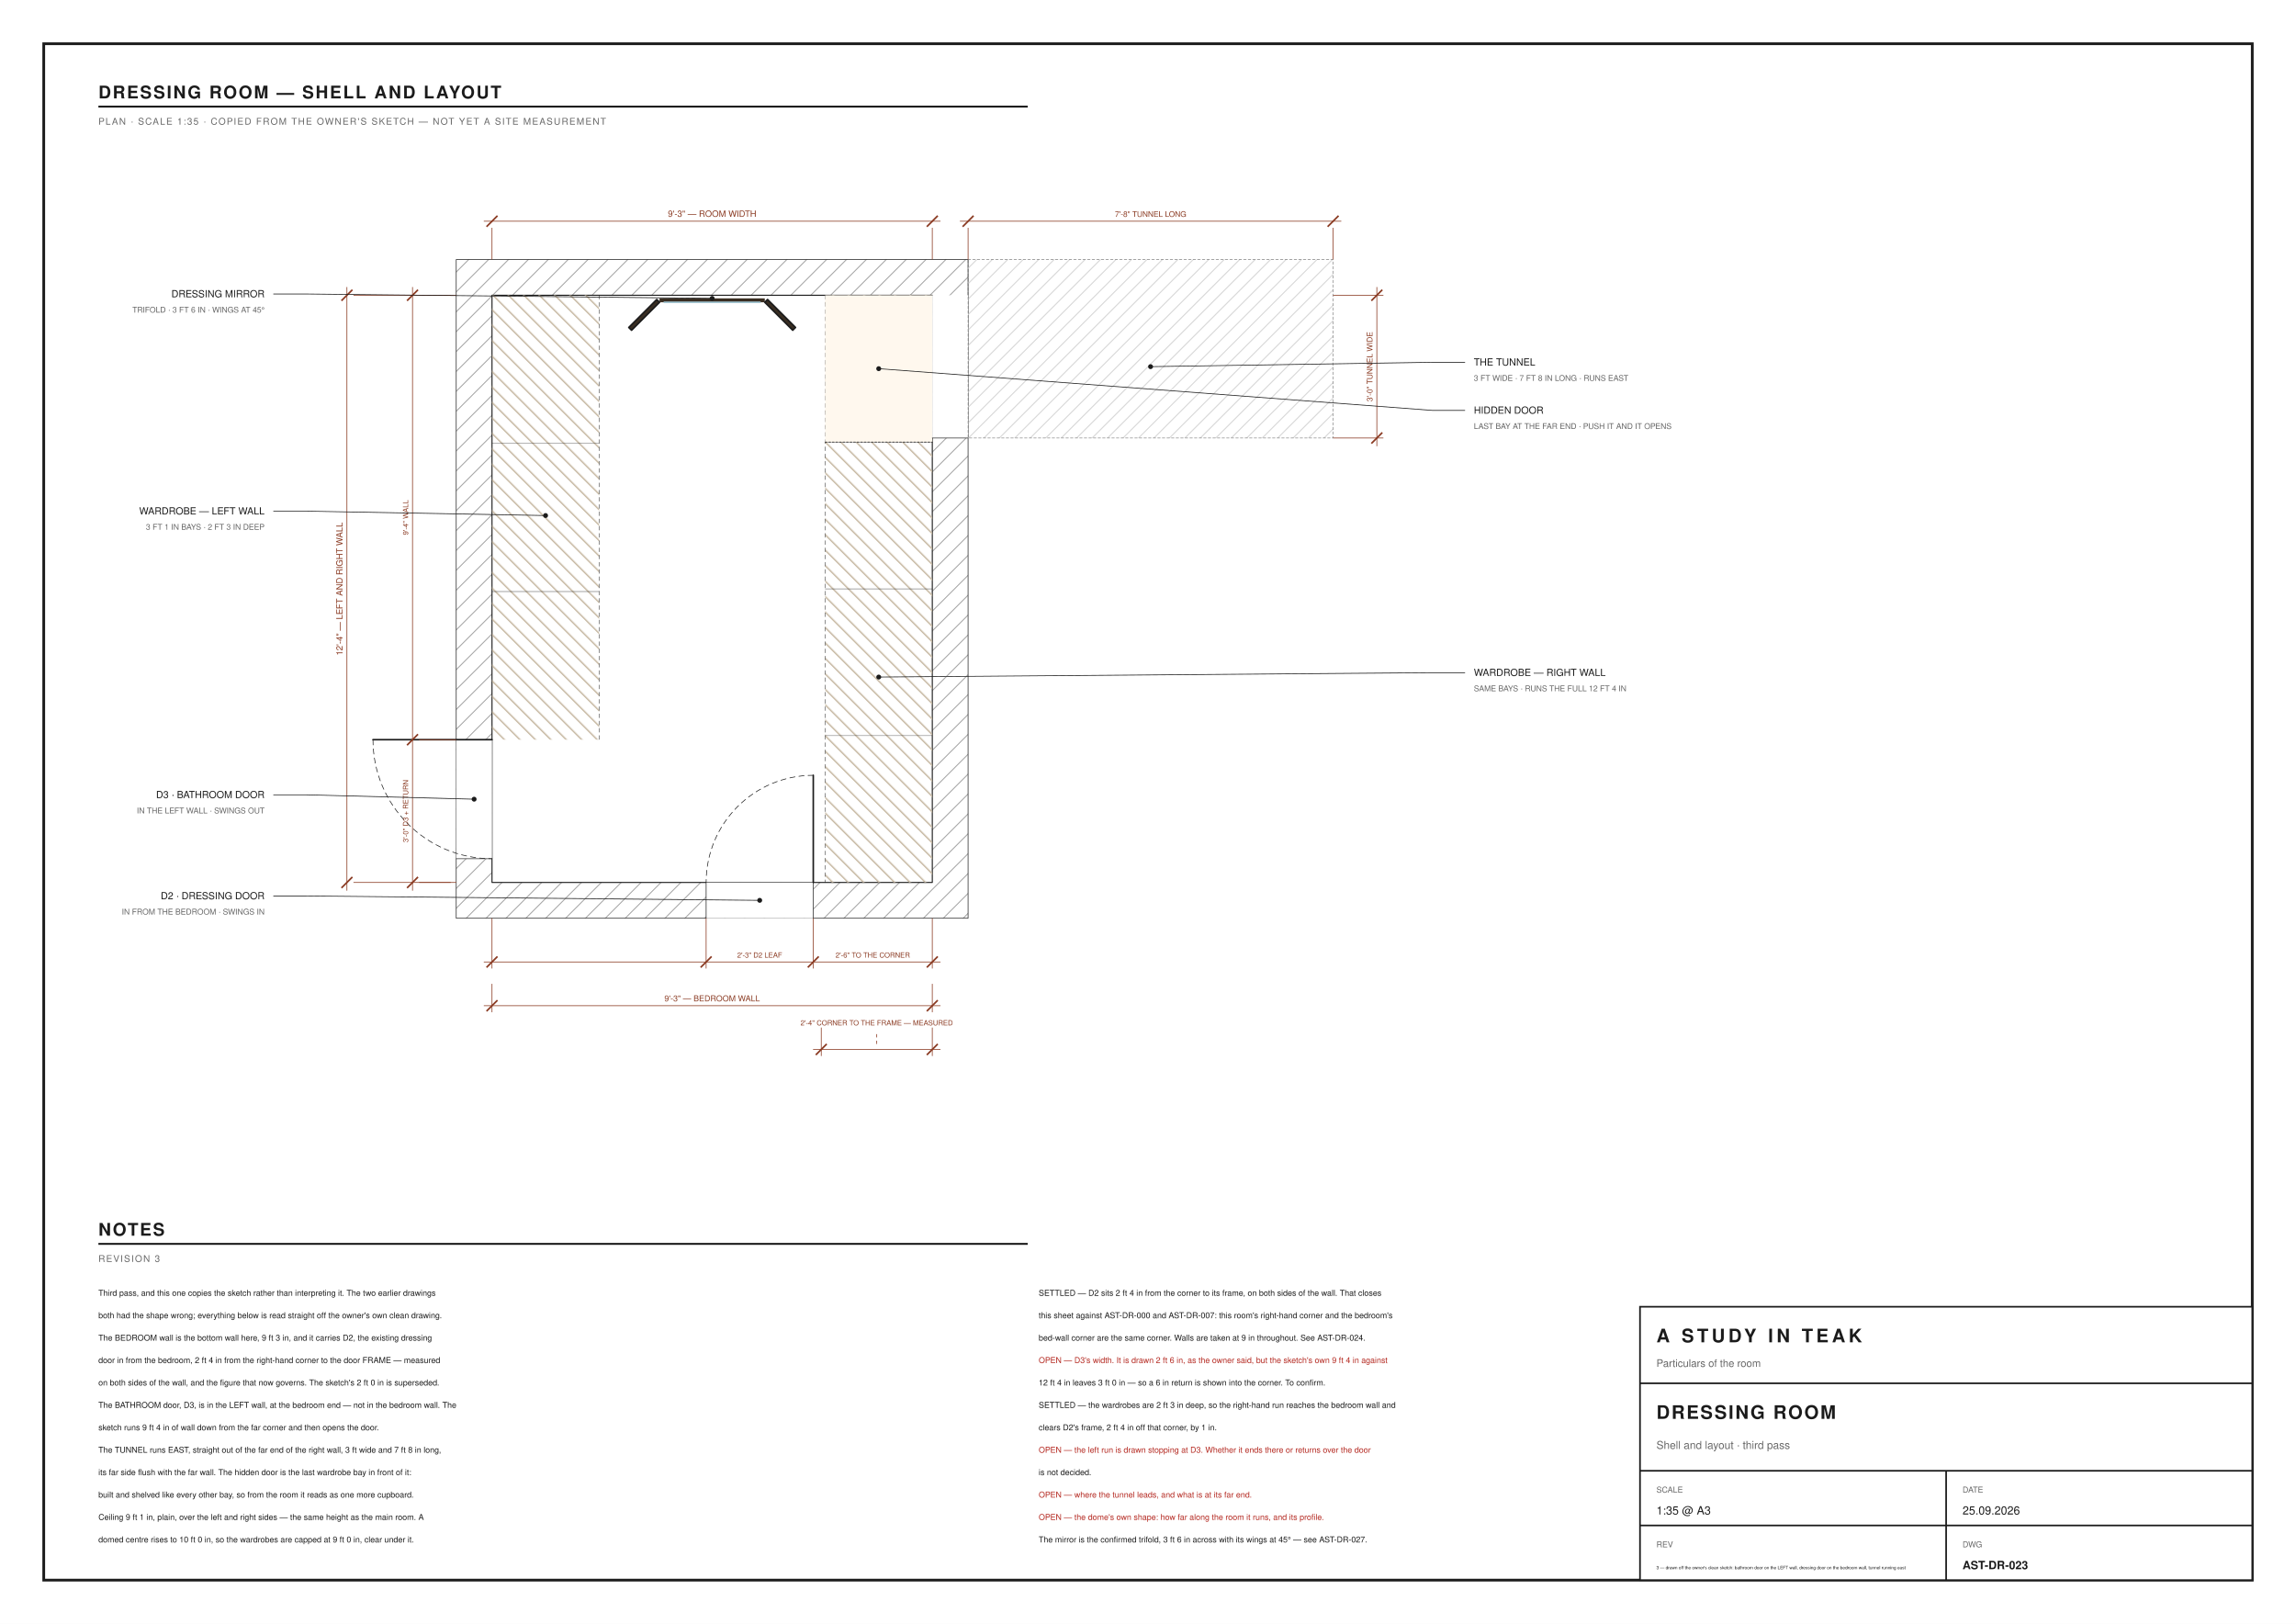
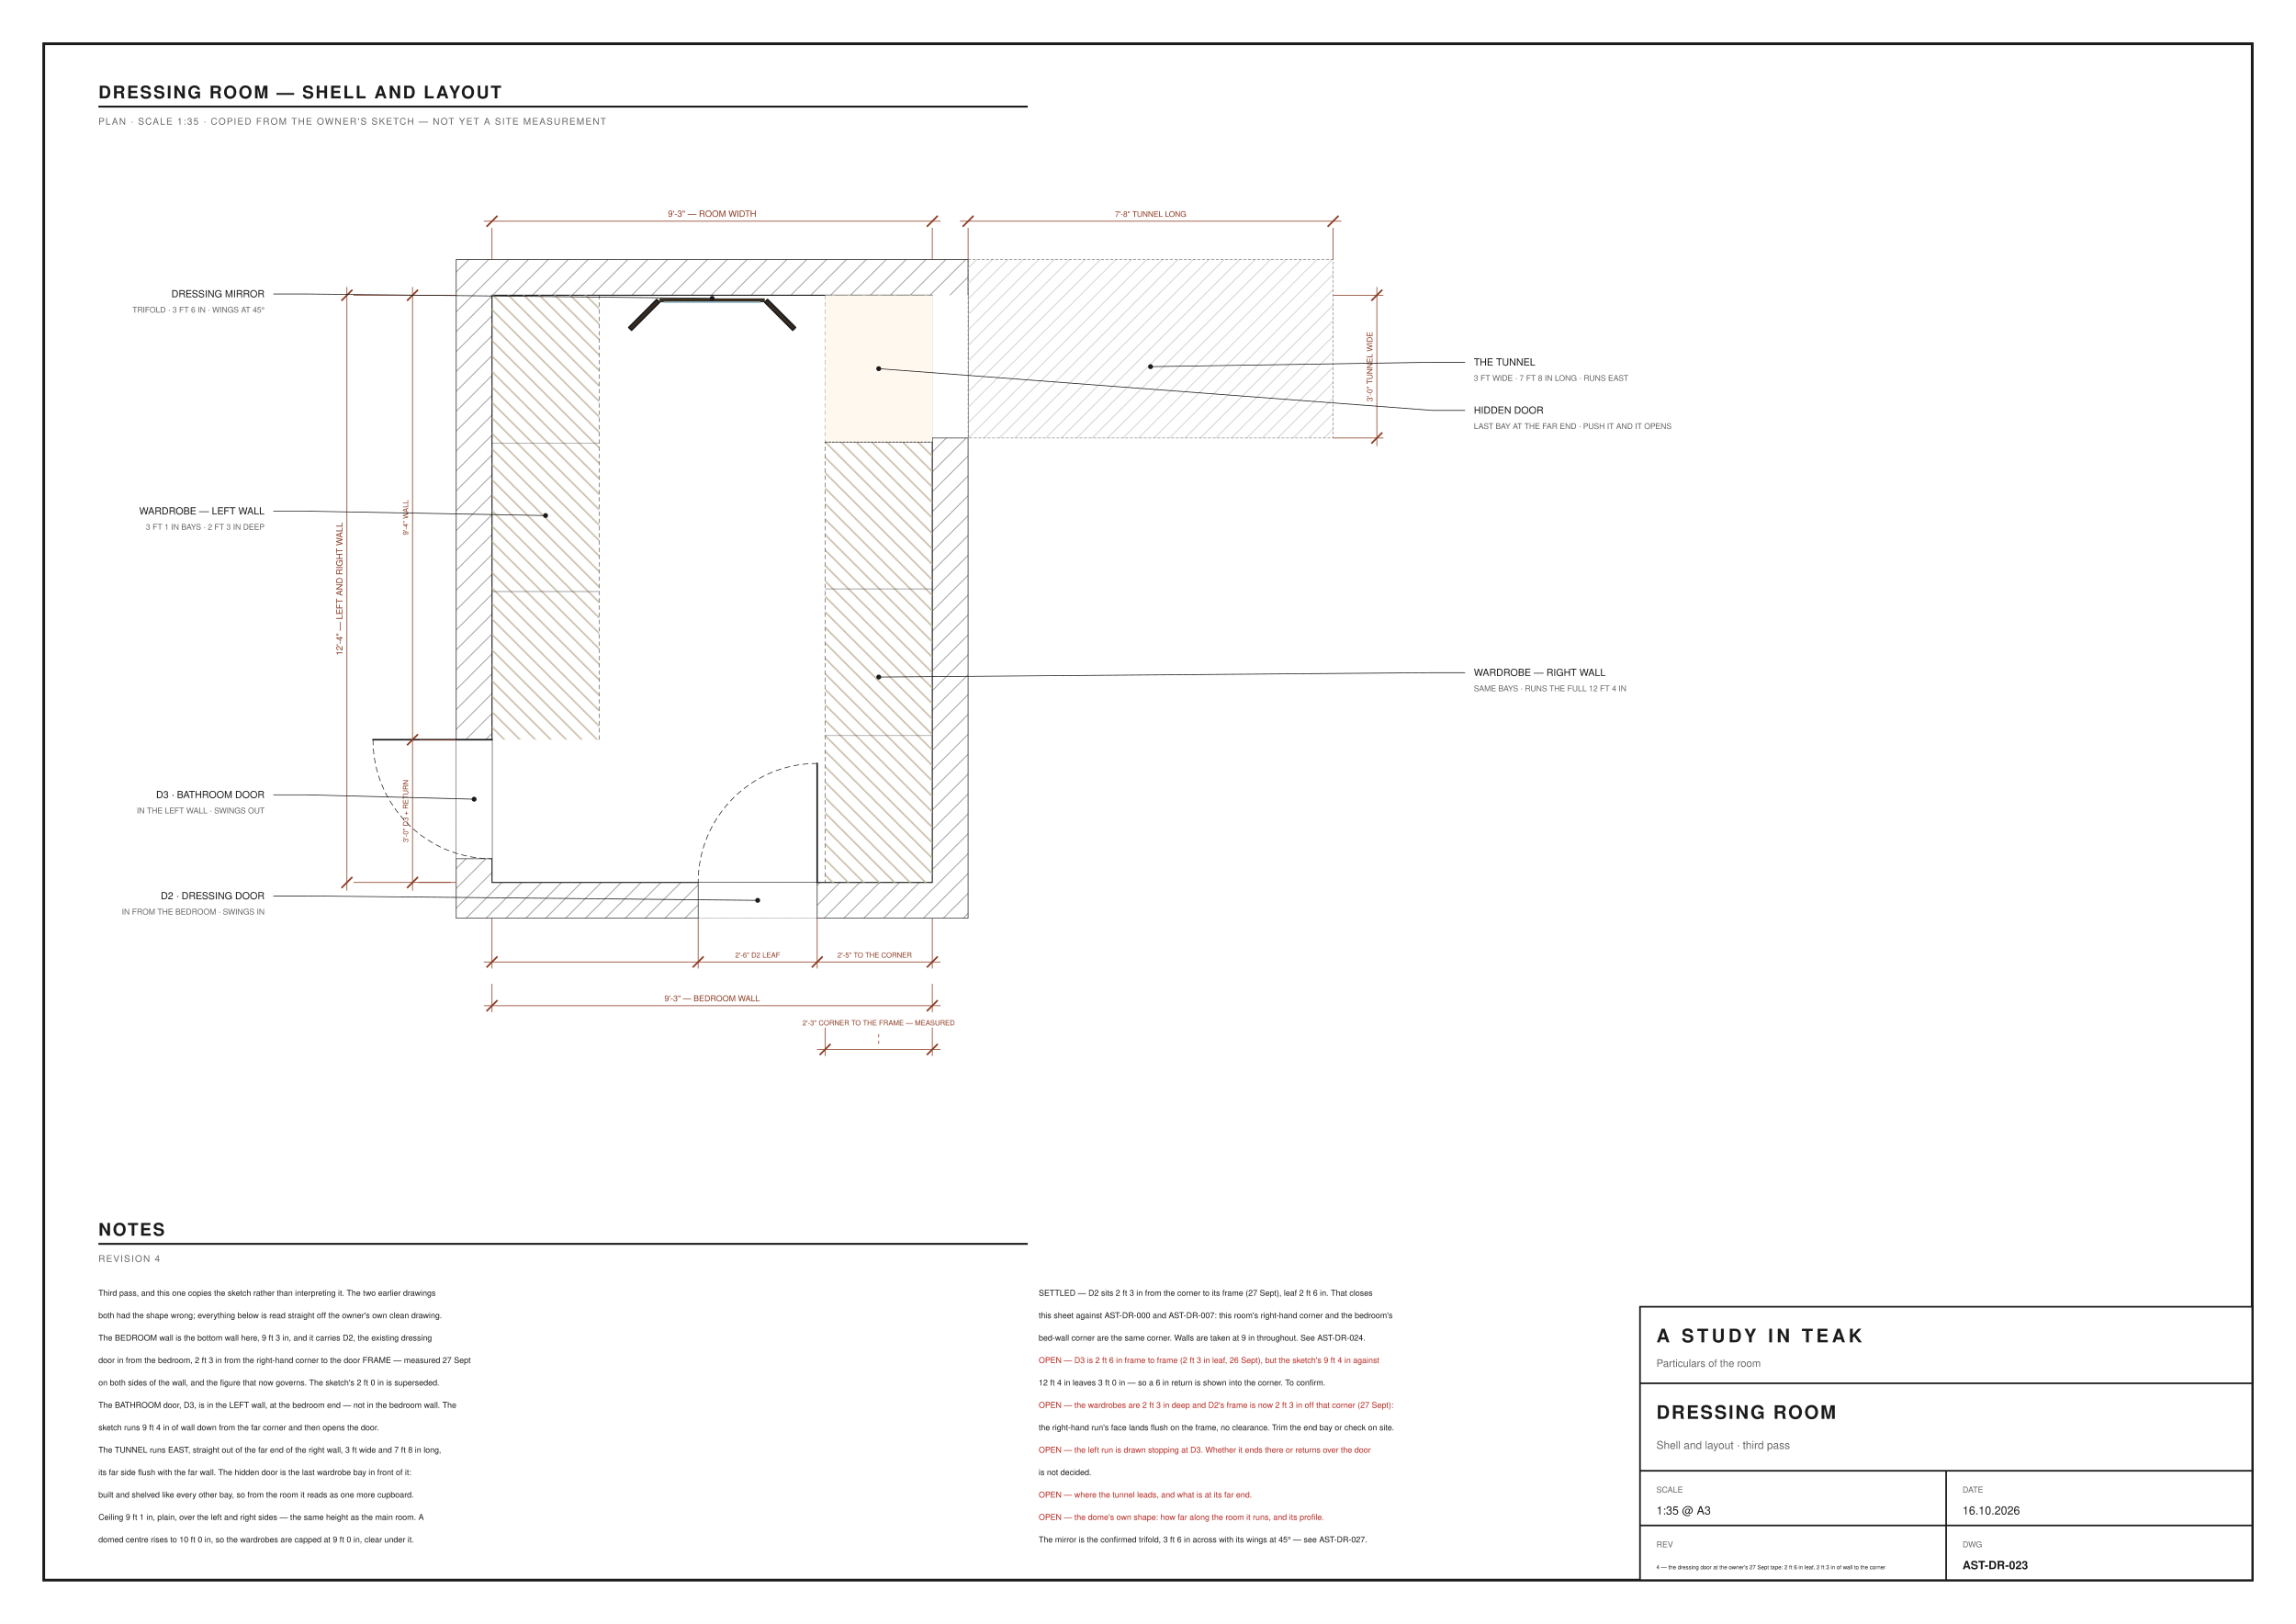
<svg xmlns="http://www.w3.org/2000/svg" viewBox="0 0 420 297" class="sheet">
  <style>.dk-mm{display:none}</style>
  <rect x="0" y="0" width="420" height="297" fill="#fff" />
  <rect x="8" y="8" width="404" height="281" fill="none" stroke="#1b1b1b" stroke-width="0.5" />
  <defs>
    <pattern id="hatchDR" patternUnits="userSpaceOnUse" width="90" height="90" patternTransform="rotate(45)">
      <line x1="0" y1="0" x2="0" y2="90" stroke="#9a9a9a" stroke-width="10" />
    </pattern>
    <pattern id="hatchDR2" patternUnits="userSpaceOnUse" width="70" height="70" patternTransform="rotate(-45)">
      <line x1="0" y1="0" x2="0" y2="70" stroke="#c7b9a3" stroke-width="18" />
    </pattern>
    <pattern id="hatchDR3" patternUnits="userSpaceOnUse" width="70" height="70" patternTransform="rotate(45)">
      <line x1="0" y1="0" x2="0" y2="70" stroke="#cfcfcf" stroke-width="10" />
    </pattern>
  </defs>
  <text x="18" y="18" font-size="3.2" text-anchor="start" fill="#1b1b1b" font-weight="700" letter-spacing="0.3" font-family="Helvetica, Arial, sans-serif">DRESSING ROOM — SHELL AND LAYOUT</text>
  <line x1="18" y1="19.5" x2="188" y2="19.5" stroke="#1b1b1b" stroke-width="0.35" />
  <text x="18" y="22.8" font-size="1.7" text-anchor="start" fill="#666" font-weight="400" letter-spacing="0.2" font-family="Helvetica, Arial, sans-serif">PLAN · SCALE 1:35 · COPIED FROM THE OWNER'S SKETCH — NOT YET A SITE MEASUREMENT</text>
  <g transform="translate(90 54) scale(0.02857143)" stroke="#1b1b1b" stroke-width="10.5" fill="none" stroke-linejoin="round" stroke-linecap="round">
    <path d="M -229 -229 L 3048 -229 L 3048 3988 L -229 3988 Z M 0 0 L 2819 0 L 2819 3759 L 0 3759 Z" fill="url(#hatchDR)" fill-rule="evenodd" stroke="none" />
    <path d="M -229 -229 L 3048 -229 L 3048 3988 L -229 3988 Z" fill="none" stroke-width="4.2" />
    <path d="M 0 0 L 2819 0 L 2819 3759 L 0 3759 Z" fill="none" stroke-width="6.72" />
-     <rect x="1371" y="3759" width="686" height="229" fill="#fff" stroke="none" />
+     <rect x="1320" y="3759" width="762" height="229" fill="#fff" stroke="none" />
    <g stroke-width="4.2">
-       <line x1="1371" y1="3759" x2="1371" y2="3988" />
-       <line x1="2057" y1="3759" x2="2057" y2="3988" />
-       <line x1="2057" y1="3759" x2="2057" y2="3073" stroke-width="10.08" />
-       <path d="M 2057 3073 A 686 686 0 0 0 1371 3759" fill="none" stroke-dasharray="33.6 25.2" />
+       <line x1="1320" y1="3759" x2="1320" y2="3988" />
+       <line x1="2082" y1="3759" x2="2082" y2="3988" />
+       <line x1="2082" y1="3759" x2="2082" y2="2997" stroke-width="10.08" />
+       <path d="M 2082 2997 A 762 762 0 0 0 1320 3759" fill="none" stroke-dasharray="33.6 25.2" />
    </g>
    <rect x="-229" y="2845" width="229" height="762" fill="#fff" stroke="none" />
    <g stroke-width="4.2">
      <line x1="-229" y1="2845" x2="0" y2="2845" />
      <line x1="-229" y1="3607" x2="0" y2="3607" />
      <line x1="0" y1="2845" x2="-762" y2="2845" stroke-width="10.08" />
      <path d="M -762 2845 A 762 762 0 0 0 0 3607" fill="none" stroke-dasharray="33.6 25.2" />
    </g>
    <rect x="0" y="0" width="686" height="2845" fill="url(#hatchDR2)" stroke="none" />
    <path d="M 686 0 L 686 2845" fill="none" stroke-width="2.94" stroke-dasharray="25.2 21" />
    <rect x="2133" y="0" width="686" height="3759" fill="url(#hatchDR2)" stroke="none" />
    <path d="M 2133 0 L 2133 3759" fill="none" stroke-width="2.94" stroke-dasharray="25.2 21" />
    <line x1="0" y1="948.33" x2="686" y2="948.33" stroke-width="2.1" />
    <line x1="0" y1="1896.67" x2="686" y2="1896.67" stroke-width="2.1" />
    <line x1="2133" y1="939.75" x2="2819" y2="939.75" stroke-width="2.1" />
    <line x1="2133" y1="1879.5" x2="2819" y2="1879.5" stroke-width="2.1" />
    <line x1="2133" y1="2819.25" x2="2819" y2="2819.25" stroke-width="2.1" />
    <rect x="2133" y="0" width="686" height="939.75" fill="#fff8ee" stroke="none" />
    <g stroke-width="4.2" stroke-dasharray="12.6 10.08">
      <path d="M 2133 939.75 L 2819 939.75" />
    </g>
    <rect x="2819" y="0" width="229" height="914" fill="#fff" stroke="none" />
    <g stroke-width="4.2">
      <line x1="2819" y1="914" x2="3048" y2="914" />
    </g>
    <rect x="3048" y="-229" width="2337" height="1143" fill="url(#hatchDR3)" stroke="#666" stroke-dasharray="16.8 12.6" stroke-width="3.36" />
    <rect x="1072.5" y="20" width="674" height="25" fill="#3a2e22" stroke="none" />
    <line x1="1102.5" y1="45" x2="1716.5" y2="45" stroke="#9fc3d0" stroke-width="10.08" />
    <path d="M 1746.5 45 L 1925.4 223.9 L 1943.08 206.22 L 1764.18 27.32 Z" fill="#3a2e22" />
    <path d="M 1072.5 45 L 893.6 223.9 L 875.92 206.22 L 1054.82 27.32 Z" fill="#3a2e22" />
  </g>
  <g class="dk-dim">
    <g stroke="#8a3a22" stroke-width="0.13">
      <line x1="88.5" y1="40.46" x2="172.04" y2="40.46" />
      <line x1="90" y1="47.46" x2="90" y2="41.66" />
      <line x1="89" y1="41.46" x2="91" y2="39.46" stroke-width="0.3" />
      <line x1="170.54" y1="47.46" x2="170.54" y2="41.66" />
      <line x1="169.54" y1="41.46" x2="171.54" y2="39.46" stroke-width="0.3" />
    </g>
    <text x="130.27" y="39.66" font-size="1.6" text-anchor="middle" fill="#8a3a22" font-weight="400" letter-spacing="0" font-family="Helvetica, Arial, sans-serif" class="dk-mm">2819 — ROOM WIDTH</text>
    <text x="130.27" y="39.66" font-size="1.6" text-anchor="middle" fill="#8a3a22" font-weight="400" letter-spacing="0" font-family="Helvetica, Arial, sans-serif" class="dk-in">9'-3" — ROOM WIDTH</text>
  </g>
  <g class="dk-dim">
    <g stroke="#8a3a22" stroke-width="0.13">
      <line x1="175.59" y1="40.46" x2="245.36" y2="40.46" />
      <line x1="177.09" y1="47.46" x2="177.09" y2="41.66" />
      <line x1="176.09" y1="41.46" x2="178.09" y2="39.46" stroke-width="0.3" />
      <line x1="243.86" y1="47.46" x2="243.86" y2="41.66" />
      <line x1="242.86" y1="41.46" x2="244.86" y2="39.46" stroke-width="0.3" />
    </g>
    <text x="210.48" y="39.66" font-size="1.4" text-anchor="middle" fill="#8a3a22" font-weight="400" letter-spacing="0" font-family="Helvetica, Arial, sans-serif" class="dk-mm">2337 TUNNEL LONG</text>
    <text x="210.48" y="39.66" font-size="1.4" text-anchor="middle" fill="#8a3a22" font-weight="400" letter-spacing="0" font-family="Helvetica, Arial, sans-serif" class="dk-in">7'-8" TUNNEL LONG</text>
  </g>
  <g class="dk-dim">
    <g stroke="#8a3a22" stroke-width="0.13">
      <line x1="88.5" y1="175.94" x2="172.04" y2="175.94" />
      <line x1="90" y1="167.94" x2="90" y2="177.14" />
      <line x1="89" y1="176.94" x2="91" y2="174.94" stroke-width="0.3" />
-       <line x1="129.17" y1="167.94" x2="129.17" y2="177.14" />
-       <line x1="128.17" y1="176.94" x2="130.17" y2="174.94" stroke-width="0.3" />
-       <line x1="148.77" y1="167.94" x2="148.77" y2="177.14" />
-       <line x1="147.77" y1="176.94" x2="149.77" y2="174.94" stroke-width="0.3" />
+       <line x1="127.71" y1="167.94" x2="127.71" y2="177.14" />
+       <line x1="126.71" y1="176.94" x2="128.71" y2="174.94" stroke-width="0.3" />
+       <line x1="149.49" y1="167.94" x2="149.49" y2="177.14" />
+       <line x1="148.49" y1="176.94" x2="150.49" y2="174.94" stroke-width="0.3" />
      <line x1="170.54" y1="167.94" x2="170.54" y2="177.14" />
      <line x1="169.54" y1="176.94" x2="171.54" y2="174.94" stroke-width="0.3" />
    </g>
-     <text x="138.97" y="175.14" font-size="1.3" text-anchor="middle" fill="#8a3a22" font-weight="400" letter-spacing="0" font-family="Helvetica, Arial, sans-serif" class="dk-mm">686 D2 LEAF</text>
-     <text x="138.97" y="175.14" font-size="1.3" text-anchor="middle" fill="#8a3a22" font-weight="400" letter-spacing="0" font-family="Helvetica, Arial, sans-serif" class="dk-in">2'-3" D2 LEAF</text>
-     <text x="159.66" y="175.14" font-size="1.3" text-anchor="middle" fill="#8a3a22" font-weight="400" letter-spacing="0" font-family="Helvetica, Arial, sans-serif" class="dk-mm">762 TO THE CORNER</text>
-     <text x="159.66" y="175.14" font-size="1.3" text-anchor="middle" fill="#8a3a22" font-weight="400" letter-spacing="0" font-family="Helvetica, Arial, sans-serif" class="dk-in">2'-6" TO THE CORNER</text>
-   </g>
-   <g class="dk-dim">
-     <g stroke="#8a3a22" stroke-width="0.13">
-       <line x1="148.73" y1="191.94" x2="172.04" y2="191.94" />
-       <line x1="150.23" y1="187.94" x2="150.23" y2="193.14" />
-       <line x1="149.23" y1="192.94" x2="151.23" y2="190.94" stroke-width="0.3" />
+     <text x="138.6" y="175.14" font-size="1.3" text-anchor="middle" fill="#8a3a22" font-weight="400" letter-spacing="0" font-family="Helvetica, Arial, sans-serif" class="dk-mm">762 D2 LEAF</text>
+     <text x="138.6" y="175.14" font-size="1.3" text-anchor="middle" fill="#8a3a22" font-weight="400" letter-spacing="0" font-family="Helvetica, Arial, sans-serif" class="dk-in">2'-6" D2 LEAF</text>
+     <text x="160.01" y="175.14" font-size="1.3" text-anchor="middle" fill="#8a3a22" font-weight="400" letter-spacing="0" font-family="Helvetica, Arial, sans-serif" class="dk-mm">737 TO THE CORNER</text>
+     <text x="160.01" y="175.14" font-size="1.3" text-anchor="middle" fill="#8a3a22" font-weight="400" letter-spacing="0" font-family="Helvetica, Arial, sans-serif" class="dk-in">2'-5" TO THE CORNER</text>
+   </g>
+   <g class="dk-dim">
+     <g stroke="#8a3a22" stroke-width="0.13">
+       <line x1="149.44" y1="191.94" x2="172.04" y2="191.94" />
+       <line x1="150.94" y1="187.94" x2="150.94" y2="193.14" />
+       <line x1="149.94" y1="192.94" x2="151.94" y2="190.94" stroke-width="0.3" />
      <line x1="170.54" y1="187.94" x2="170.54" y2="193.14" />
      <line x1="169.54" y1="192.94" x2="171.54" y2="190.94" stroke-width="0.3" />
-       <line x1="160.38" y1="190.94" x2="160.38" y2="188.94" stroke-dasharray="0.6 0.6" />
-     </g>
-     <text x="160.38" y="187.54" font-size="1.3" text-anchor="middle" fill="#8a3a22" font-weight="400" letter-spacing="0" font-family="Helvetica, Arial, sans-serif" class="dk-mm">711 CORNER TO THE FRAME — MEASURED</text>
-     <text x="160.38" y="187.54" font-size="1.3" text-anchor="middle" fill="#8a3a22" font-weight="400" letter-spacing="0" font-family="Helvetica, Arial, sans-serif" class="dk-in">2'-4" CORNER TO THE FRAME — MEASURED</text>
+       <line x1="160.74" y1="190.94" x2="160.74" y2="188.94" stroke-dasharray="0.6 0.6" />
+     </g>
+     <text x="160.74" y="187.54" font-size="1.3" text-anchor="middle" fill="#8a3a22" font-weight="400" letter-spacing="0" font-family="Helvetica, Arial, sans-serif" class="dk-mm">686 CORNER TO THE FRAME — MEASURED</text>
+     <text x="160.74" y="187.54" font-size="1.3" text-anchor="middle" fill="#8a3a22" font-weight="400" letter-spacing="0" font-family="Helvetica, Arial, sans-serif" class="dk-in">2'-3" CORNER TO THE FRAME — MEASURED</text>
  </g>
  <g class="dk-dim">
    <g stroke="#8a3a22" stroke-width="0.13">
      <line x1="88.5" y1="183.94" x2="172.04" y2="183.94" />
      <line x1="90" y1="179.94" x2="90" y2="185.14" />
      <line x1="89" y1="184.94" x2="91" y2="182.94" stroke-width="0.3" />
      <line x1="170.54" y1="179.94" x2="170.54" y2="185.14" />
      <line x1="169.54" y1="184.94" x2="171.54" y2="182.94" stroke-width="0.3" />
    </g>
    <text x="130.27" y="183.14" font-size="1.5" text-anchor="middle" fill="#8a3a22" font-weight="400" letter-spacing="0" font-family="Helvetica, Arial, sans-serif" class="dk-mm">2819 — BEDROOM WALL</text>
    <text x="130.27" y="183.14" font-size="1.5" text-anchor="middle" fill="#8a3a22" font-weight="400" letter-spacing="0" font-family="Helvetica, Arial, sans-serif" class="dk-in">9'-3" — BEDROOM WALL</text>
  </g>
  <g class="dk-dim">
    <g stroke="#8a3a22" stroke-width="0.13">
      <line x1="75.46" y1="52.5" x2="75.46" y2="162.9" />
      <line x1="83.46" y1="54" x2="76.66" y2="54" />
      <line x1="74.46" y1="55" x2="76.46" y2="53" stroke-width="0.3" />
      <line x1="83.46" y1="135.29" x2="76.66" y2="135.29" />
      <line x1="74.46" y1="136.29" x2="76.46" y2="134.29" stroke-width="0.3" />
      <line x1="83.46" y1="161.4" x2="76.66" y2="161.4" />
      <line x1="74.46" y1="162.4" x2="76.46" y2="160.4" stroke-width="0.3" />
    </g>
    <text x="74.66" y="94.64" font-size="1.3" text-anchor="middle" fill="#8a3a22" font-weight="400" letter-spacing="0" font-family="Helvetica, Arial, sans-serif" class="dk-mm" transform="rotate(-90 74.66 94.64)">2845 WALL</text>
    <text x="74.66" y="94.64" font-size="1.3" text-anchor="middle" fill="#8a3a22" font-weight="400" letter-spacing="0" font-family="Helvetica, Arial, sans-serif" class="dk-in" transform="rotate(-90 74.66 94.64)">9'-4" WALL</text>
    <text x="74.66" y="148.34" font-size="1.3" text-anchor="middle" fill="#8a3a22" font-weight="400" letter-spacing="0" font-family="Helvetica, Arial, sans-serif" class="dk-mm" transform="rotate(-90 74.66 148.34)">914 D3 + RETURN</text>
    <text x="74.66" y="148.34" font-size="1.3" text-anchor="middle" fill="#8a3a22" font-weight="400" letter-spacing="0" font-family="Helvetica, Arial, sans-serif" class="dk-in" transform="rotate(-90 74.66 148.34)">3'-0" D3 + RETURN</text>
  </g>
  <g class="dk-dim">
    <g stroke="#8a3a22" stroke-width="0.13">
      <line x1="63.46" y1="52.5" x2="63.46" y2="162.9" />
      <line x1="82.46" y1="54" x2="64.66" y2="54" />
      <line x1="62.46" y1="55" x2="64.46" y2="53" stroke-width="0.3" />
      <line x1="82.46" y1="161.4" x2="64.66" y2="161.4" />
      <line x1="62.46" y1="162.4" x2="64.46" y2="160.4" stroke-width="0.3" />
    </g>
    <text x="62.66" y="107.7" font-size="1.6" text-anchor="middle" fill="#8a3a22" font-weight="400" letter-spacing="0" font-family="Helvetica, Arial, sans-serif" class="dk-mm" transform="rotate(-90 62.66 107.7)">3759 — LEFT AND RIGHT WALL</text>
    <text x="62.66" y="107.7" font-size="1.6" text-anchor="middle" fill="#8a3a22" font-weight="400" letter-spacing="0" font-family="Helvetica, Arial, sans-serif" class="dk-in" transform="rotate(-90 62.66 107.7)">12'-4" — LEFT AND RIGHT WALL</text>
  </g>
  <g class="dk-dim">
    <g stroke="#8a3a22" stroke-width="0.13">
      <line x1="251.86" y1="52.5" x2="251.86" y2="81.61" />
      <line x1="243.86" y1="54" x2="253.06" y2="54" />
      <line x1="250.86" y1="55" x2="252.86" y2="53" stroke-width="0.3" />
      <line x1="243.86" y1="80.11" x2="253.06" y2="80.11" />
      <line x1="250.86" y1="81.11" x2="252.86" y2="79.11" stroke-width="0.3" />
    </g>
    <text x="251.06" y="67.06" font-size="1.4" text-anchor="middle" fill="#8a3a22" font-weight="400" letter-spacing="0" font-family="Helvetica, Arial, sans-serif" class="dk-mm" transform="rotate(-90 251.06 67.06)">914 TUNNEL WIDE</text>
    <text x="251.06" y="67.06" font-size="1.4" text-anchor="middle" fill="#8a3a22" font-weight="400" letter-spacing="0" font-family="Helvetica, Arial, sans-serif" class="dk-in" transform="rotate(-90 251.06 67.06)">3'-0" TUNNEL WIDE</text>
  </g>
  <g stroke="#1b1b1b" stroke-width="0.13" fill="none">
    <path d="M 210.47 67.06 L 262 66.26 L 268 66.26" />
  </g>
  <circle cx="210.47" cy="67.06" r="0.45" fill="#1b1b1b" />
  <text x="269.6" y="66.86" font-size="1.8" text-anchor="start" fill="#1b1b1b" font-weight="400" letter-spacing="0" font-family="Helvetica, Arial, sans-serif">THE TUNNEL</text>
  <text x="269.6" y="69.66" font-size="1.45" text-anchor="start" fill="#666" font-weight="400" letter-spacing="0" font-family="Helvetica, Arial, sans-serif">3 FT WIDE · 7 FT 8 IN LONG · RUNS EAST</text>
  <g stroke="#1b1b1b" stroke-width="0.13" fill="none">
    <path d="M 160.74 67.43 L 262 75.06 L 268 75.06" />
  </g>
  <circle cx="160.74" cy="67.43" r="0.45" fill="#1b1b1b" />
  <text x="269.6" y="75.66" font-size="1.8" text-anchor="start" fill="#1b1b1b" font-weight="400" letter-spacing="0" font-family="Helvetica, Arial, sans-serif">HIDDEN DOOR</text>
  <text x="269.6" y="78.46" font-size="1.45" text-anchor="start" fill="#666" font-weight="400" letter-spacing="0" font-family="Helvetica, Arial, sans-serif">LAST BAY AT THE FAR END · PUSH IT AND IT OPENS</text>
  <g stroke="#1b1b1b" stroke-width="0.13" fill="none">
    <path d="M 160.74 123.83 L 262 123.03 L 268 123.03" />
  </g>
  <circle cx="160.74" cy="123.83" r="0.45" fill="#1b1b1b" />
  <text x="269.6" y="123.63" font-size="1.8" text-anchor="start" fill="#1b1b1b" font-weight="400" letter-spacing="0" font-family="Helvetica, Arial, sans-serif">WARDROBE — RIGHT WALL</text>
  <text x="269.6" y="126.43" font-size="1.45" text-anchor="start" fill="#666" font-weight="400" letter-spacing="0" font-family="Helvetica, Arial, sans-serif">SAME BAYS · RUNS THE FULL 12 FT 4 IN</text>
  <g stroke="#1b1b1b" stroke-width="0.13" fill="none">
    <path d="M 130.27 54.57 L 56 53.77 L 50 53.77" />
  </g>
  <circle cx="130.27" cy="54.57" r="0.45" fill="#1b1b1b" />
  <text x="48.4" y="54.37" font-size="1.8" text-anchor="end" fill="#1b1b1b" font-weight="400" letter-spacing="0" font-family="Helvetica, Arial, sans-serif">DRESSING MIRROR</text>
  <text x="48.4" y="57.17" font-size="1.45" text-anchor="end" fill="#666" font-weight="400" letter-spacing="0" font-family="Helvetica, Arial, sans-serif">TRIFOLD · 3 FT 6 IN · WINGS AT 45°</text>
  <g stroke="#1b1b1b" stroke-width="0.13" fill="none">
    <path d="M 99.8 94.29 L 56 93.49 L 50 93.49" />
  </g>
  <circle cx="99.8" cy="94.29" r="0.45" fill="#1b1b1b" />
  <text x="48.4" y="94.09" font-size="1.8" text-anchor="end" fill="#1b1b1b" font-weight="400" letter-spacing="0" font-family="Helvetica, Arial, sans-serif">WARDROBE — LEFT WALL</text>
  <text x="48.4" y="96.89" font-size="1.45" text-anchor="end" fill="#666" font-weight="400" letter-spacing="0" font-family="Helvetica, Arial, sans-serif">3 FT 1 IN BAYS · 2 FT 3 IN DEEP</text>
  <g stroke="#1b1b1b" stroke-width="0.13" fill="none">
    <path d="M 86.73 146.17 L 56 145.37 L 50 145.37" />
  </g>
  <circle cx="86.73" cy="146.17" r="0.45" fill="#1b1b1b" />
  <text x="48.4" y="145.97" font-size="1.8" text-anchor="end" fill="#1b1b1b" font-weight="400" letter-spacing="0" font-family="Helvetica, Arial, sans-serif">D3 · BATHROOM DOOR</text>
  <text x="48.4" y="148.77" font-size="1.45" text-anchor="end" fill="#666" font-weight="400" letter-spacing="0" font-family="Helvetica, Arial, sans-serif">IN THE LEFT WALL · SWINGS OUT</text>
  <g stroke="#1b1b1b" stroke-width="0.13" fill="none">
-     <path d="M 138.97 164.67 L 56 163.87 L 50 163.87" />
-   </g>
-   <circle cx="138.97" cy="164.67" r="0.45" fill="#1b1b1b" />
+     <path d="M 138.6 164.67 L 56 163.87 L 50 163.87" />
+   </g>
+   <circle cx="138.6" cy="164.67" r="0.45" fill="#1b1b1b" />
  <text x="48.4" y="164.47" font-size="1.8" text-anchor="end" fill="#1b1b1b" font-weight="400" letter-spacing="0" font-family="Helvetica, Arial, sans-serif">D2 · DRESSING DOOR</text>
  <text x="48.4" y="167.27" font-size="1.45" text-anchor="end" fill="#666" font-weight="400" letter-spacing="0" font-family="Helvetica, Arial, sans-serif">IN FROM THE BEDROOM · SWINGS IN</text>
  <text x="18" y="226" font-size="3.2" text-anchor="start" fill="#1b1b1b" font-weight="700" letter-spacing="0.3" font-family="Helvetica, Arial, sans-serif">NOTES</text>
  <line x1="18" y1="227.5" x2="188" y2="227.5" stroke="#1b1b1b" stroke-width="0.35" />
-   <text x="18" y="230.8" font-size="1.7" text-anchor="start" fill="#666" font-weight="400" letter-spacing="0.2" font-family="Helvetica, Arial, sans-serif">REVISION 3</text>
+   <text x="18" y="230.8" font-size="1.7" text-anchor="start" fill="#666" font-weight="400" letter-spacing="0.2" font-family="Helvetica, Arial, sans-serif">REVISION 4</text>
  <text x="18" y="237" font-size="1.5" text-anchor="start" fill="#1b1b1b" font-weight="400" letter-spacing="0" font-family="Helvetica, Arial, sans-serif">Third pass, and this one copies the sketch rather than interpreting it. The two earlier drawings</text>
  <text x="18" y="241.1" font-size="1.5" text-anchor="start" fill="#1b1b1b" font-weight="400" letter-spacing="0" font-family="Helvetica, Arial, sans-serif">both had the shape wrong; everything below is read straight off the owner's own clean drawing.</text>
  <text x="18" y="245.2" font-size="1.5" text-anchor="start" fill="#1b1b1b" font-weight="400" letter-spacing="0" font-family="Helvetica, Arial, sans-serif">The BEDROOM wall is the bottom wall here, 9 ft 3 in, and it carries D2, the existing dressing</text>
-   <text x="18" y="249.3" font-size="1.5" text-anchor="start" fill="#1b1b1b" font-weight="400" letter-spacing="0" font-family="Helvetica, Arial, sans-serif">   door in from the bedroom, 2 ft 4 in from the right-hand corner to the door FRAME — measured</text>
+   <text x="18" y="249.3" font-size="1.5" text-anchor="start" fill="#1b1b1b" font-weight="400" letter-spacing="0" font-family="Helvetica, Arial, sans-serif">   door in from the bedroom, 2 ft 3 in from the right-hand corner to the door FRAME — measured 27 Sept</text>
  <text x="18" y="253.4" font-size="1.5" text-anchor="start" fill="#1b1b1b" font-weight="400" letter-spacing="0" font-family="Helvetica, Arial, sans-serif">   on both sides of the wall, and the figure that now governs. The sketch's 2 ft 0 in is superseded.</text>
  <text x="18" y="257.5" font-size="1.5" text-anchor="start" fill="#1b1b1b" font-weight="400" letter-spacing="0" font-family="Helvetica, Arial, sans-serif">The BATHROOM door, D3, is in the LEFT wall, at the bedroom end — not in the bedroom wall. The</text>
  <text x="18" y="261.6" font-size="1.5" text-anchor="start" fill="#1b1b1b" font-weight="400" letter-spacing="0" font-family="Helvetica, Arial, sans-serif">   sketch runs 9 ft 4 in of wall down from the far corner and then opens the door.</text>
  <text x="18" y="265.7" font-size="1.5" text-anchor="start" fill="#1b1b1b" font-weight="400" letter-spacing="0" font-family="Helvetica, Arial, sans-serif">The TUNNEL runs EAST, straight out of the far end of the right wall, 3 ft wide and 7 ft 8 in long,</text>
  <text x="18" y="269.8" font-size="1.5" text-anchor="start" fill="#1b1b1b" font-weight="400" letter-spacing="0" font-family="Helvetica, Arial, sans-serif">   its far side flush with the far wall. The hidden door is the last wardrobe bay in front of it:</text>
  <text x="18" y="273.9" font-size="1.5" text-anchor="start" fill="#1b1b1b" font-weight="400" letter-spacing="0" font-family="Helvetica, Arial, sans-serif">   built and shelved like every other bay, so from the room it reads as one more cupboard.</text>
  <text x="18" y="278" font-size="1.5" text-anchor="start" fill="#1b1b1b" font-weight="400" letter-spacing="0" font-family="Helvetica, Arial, sans-serif">Ceiling 9 ft 1 in, plain, over the left and right sides — the same height as the main room. A</text>
  <text x="18" y="282.1" font-size="1.5" text-anchor="start" fill="#1b1b1b" font-weight="400" letter-spacing="0" font-family="Helvetica, Arial, sans-serif">   domed centre rises to 10 ft 0 in, so the wardrobes are capped at 9 ft 0 in, clear under it.</text>
-   <text x="190" y="237" font-size="1.5" text-anchor="start" fill="#1b1b1b" font-weight="400" letter-spacing="0" font-family="Helvetica, Arial, sans-serif">SETTLED — D2 sits 2 ft 4 in from the corner to its frame, on both sides of the wall. That closes</text>
+   <text x="190" y="237" font-size="1.5" text-anchor="start" fill="#1b1b1b" font-weight="400" letter-spacing="0" font-family="Helvetica, Arial, sans-serif">SETTLED — D2 sits 2 ft 3 in from the corner to its frame (27 Sept), leaf 2 ft 6 in. That closes</text>
  <text x="190" y="241.1" font-size="1.5" text-anchor="start" fill="#1b1b1b" font-weight="400" letter-spacing="0" font-family="Helvetica, Arial, sans-serif">   this sheet against AST-DR-000 and AST-DR-007: this room's right-hand corner and the bedroom's</text>
  <text x="190" y="245.2" font-size="1.5" text-anchor="start" fill="#1b1b1b" font-weight="400" letter-spacing="0" font-family="Helvetica, Arial, sans-serif">   bed-wall corner are the same corner. Walls are taken at 9 in throughout. See AST-DR-024.</text>
-   <text x="190" y="249.3" font-size="1.5" text-anchor="start" fill="#b3261e" font-weight="400" letter-spacing="0" font-family="Helvetica, Arial, sans-serif">OPEN — D3's width. It is drawn 2 ft 6 in, as the owner said, but the sketch's own 9 ft 4 in against</text>
+   <text x="190" y="249.3" font-size="1.5" text-anchor="start" fill="#b3261e" font-weight="400" letter-spacing="0" font-family="Helvetica, Arial, sans-serif">OPEN — D3 is 2 ft 6 in frame to frame (2 ft 3 in leaf, 26 Sept), but the sketch's 9 ft 4 in against</text>
  <text x="190" y="253.4" font-size="1.5" text-anchor="start" fill="#1b1b1b" font-weight="400" letter-spacing="0" font-family="Helvetica, Arial, sans-serif">   12 ft 4 in leaves 3 ft 0 in — so a 6 in return is shown into the corner. To confirm.</text>
-   <text x="190" y="257.5" font-size="1.5" text-anchor="start" fill="#1b1b1b" font-weight="400" letter-spacing="0" font-family="Helvetica, Arial, sans-serif">SETTLED — the wardrobes are 2 ft 3 in deep, so the right-hand run reaches the bedroom wall and</text>
-   <text x="190" y="261.6" font-size="1.5" text-anchor="start" fill="#1b1b1b" font-weight="400" letter-spacing="0" font-family="Helvetica, Arial, sans-serif">   clears D2's frame, 2 ft 4 in off that corner, by 1 in.</text>
+   <text x="190" y="257.5" font-size="1.5" text-anchor="start" fill="#b3261e" font-weight="400" letter-spacing="0" font-family="Helvetica, Arial, sans-serif">OPEN — the wardrobes are 2 ft 3 in deep and D2's frame is now 2 ft 3 in off that corner (27 Sept):</text>
+   <text x="190" y="261.6" font-size="1.5" text-anchor="start" fill="#1b1b1b" font-weight="400" letter-spacing="0" font-family="Helvetica, Arial, sans-serif">   the right-hand run's face lands flush on the frame, no clearance. Trim the end bay or check on site.</text>
  <text x="190" y="265.7" font-size="1.5" text-anchor="start" fill="#b3261e" font-weight="400" letter-spacing="0" font-family="Helvetica, Arial, sans-serif">OPEN — the left run is drawn stopping at D3. Whether it ends there or returns over the door</text>
  <text x="190" y="269.8" font-size="1.5" text-anchor="start" fill="#1b1b1b" font-weight="400" letter-spacing="0" font-family="Helvetica, Arial, sans-serif">   is not decided.</text>
  <text x="190" y="273.9" font-size="1.5" text-anchor="start" fill="#b3261e" font-weight="400" letter-spacing="0" font-family="Helvetica, Arial, sans-serif">OPEN — where the tunnel leads, and what is at its far end.</text>
  <text x="190" y="278" font-size="1.5" text-anchor="start" fill="#b3261e" font-weight="400" letter-spacing="0" font-family="Helvetica, Arial, sans-serif">OPEN — the dome's own shape: how far along the room it runs, and its profile.</text>
  <text x="190" y="282.1" font-size="1.5" text-anchor="start" fill="#1b1b1b" font-weight="400" letter-spacing="0" font-family="Helvetica, Arial, sans-serif">The mirror is the confirmed trifold, 3 ft 6 in across with its wings at 45° — see AST-DR-027.</text>
  <g data-tb="1">
    <g stroke="#1b1b1b" stroke-width="0.3" fill="none">
      <rect x="300" y="239" width="112" height="50" fill="#fff" />
      <line x1="300" y1="253" x2="412" y2="253" />
      <line x1="300" y1="269" x2="412" y2="269" />
      <line x1="300" y1="279" x2="412" y2="279" />
      <line x1="356" y1="269" x2="356" y2="289" />
    </g>
    <text x="303" y="245.5" font-size="3.4" text-anchor="start" fill="#1b1b1b" font-weight="700" letter-spacing="0.6" font-family="Helvetica, Arial, sans-serif">A STUDY IN TEAK</text>
    <text x="303" y="250" font-size="1.9" text-anchor="start" fill="#666" font-weight="400" letter-spacing="0" font-family="Helvetica, Arial, sans-serif">Particulars of the room</text>
    <text x="303" y="259.5" font-size="3.4" text-anchor="start" fill="#1b1b1b" font-weight="700" letter-spacing="0.3" font-family="Helvetica, Arial, sans-serif">DRESSING ROOM</text>
    <text x="303" y="265" font-size="2" text-anchor="start" fill="#666" font-weight="400" letter-spacing="0" font-family="Helvetica, Arial, sans-serif">Shell and layout · third pass</text>
    <text x="303" y="273" font-size="1.5" text-anchor="start" fill="#666" font-weight="400" letter-spacing="0" font-family="Helvetica, Arial, sans-serif">SCALE</text>
    <text x="303" y="277" font-size="2.1" text-anchor="start" fill="#1b1b1b" font-weight="400" letter-spacing="0" font-family="Helvetica, Arial, sans-serif">1:35 @ A3</text>
    <text x="359" y="273" font-size="1.5" text-anchor="start" fill="#666" font-weight="400" letter-spacing="0" font-family="Helvetica, Arial, sans-serif">DATE</text>
-     <text x="359" y="277" font-size="2.1" text-anchor="start" fill="#1b1b1b" font-weight="400" letter-spacing="0" font-family="Helvetica, Arial, sans-serif">25.09.2026</text>
+     <text x="359" y="277" font-size="2.1" text-anchor="start" fill="#1b1b1b" font-weight="400" letter-spacing="0" font-family="Helvetica, Arial, sans-serif">16.10.2026</text>
    <text x="303" y="283" font-size="1.5" text-anchor="start" fill="#666" font-weight="400" letter-spacing="0" font-family="Helvetica, Arial, sans-serif">REV</text>
-     <text x="303" y="287" font-size="0.8" text-anchor="start" fill="#1b1b1b" font-weight="400" letter-spacing="0" font-family="Helvetica, Arial, sans-serif">3 — drawn off the owner's clean sketch: bathroom door on the LEFT wall, dressing door on the bedroom wall, tunnel running east</text>
+     <text x="303" y="287" font-size="1.029" text-anchor="start" fill="#1b1b1b" font-weight="400" letter-spacing="0" font-family="Helvetica, Arial, sans-serif">4 — the dressing door at the owner's 27 Sept tape: 2 ft 6 in leaf, 2 ft 3 in of wall to the corner</text>
    <text x="359" y="283" font-size="1.5" text-anchor="start" fill="#666" font-weight="400" letter-spacing="0" font-family="Helvetica, Arial, sans-serif">DWG</text>
    <text x="359" y="287" font-size="2.1" text-anchor="start" fill="#1b1b1b" font-weight="700" letter-spacing="0" font-family="Helvetica, Arial, sans-serif">AST-DR-023</text>
  </g>
</svg>
